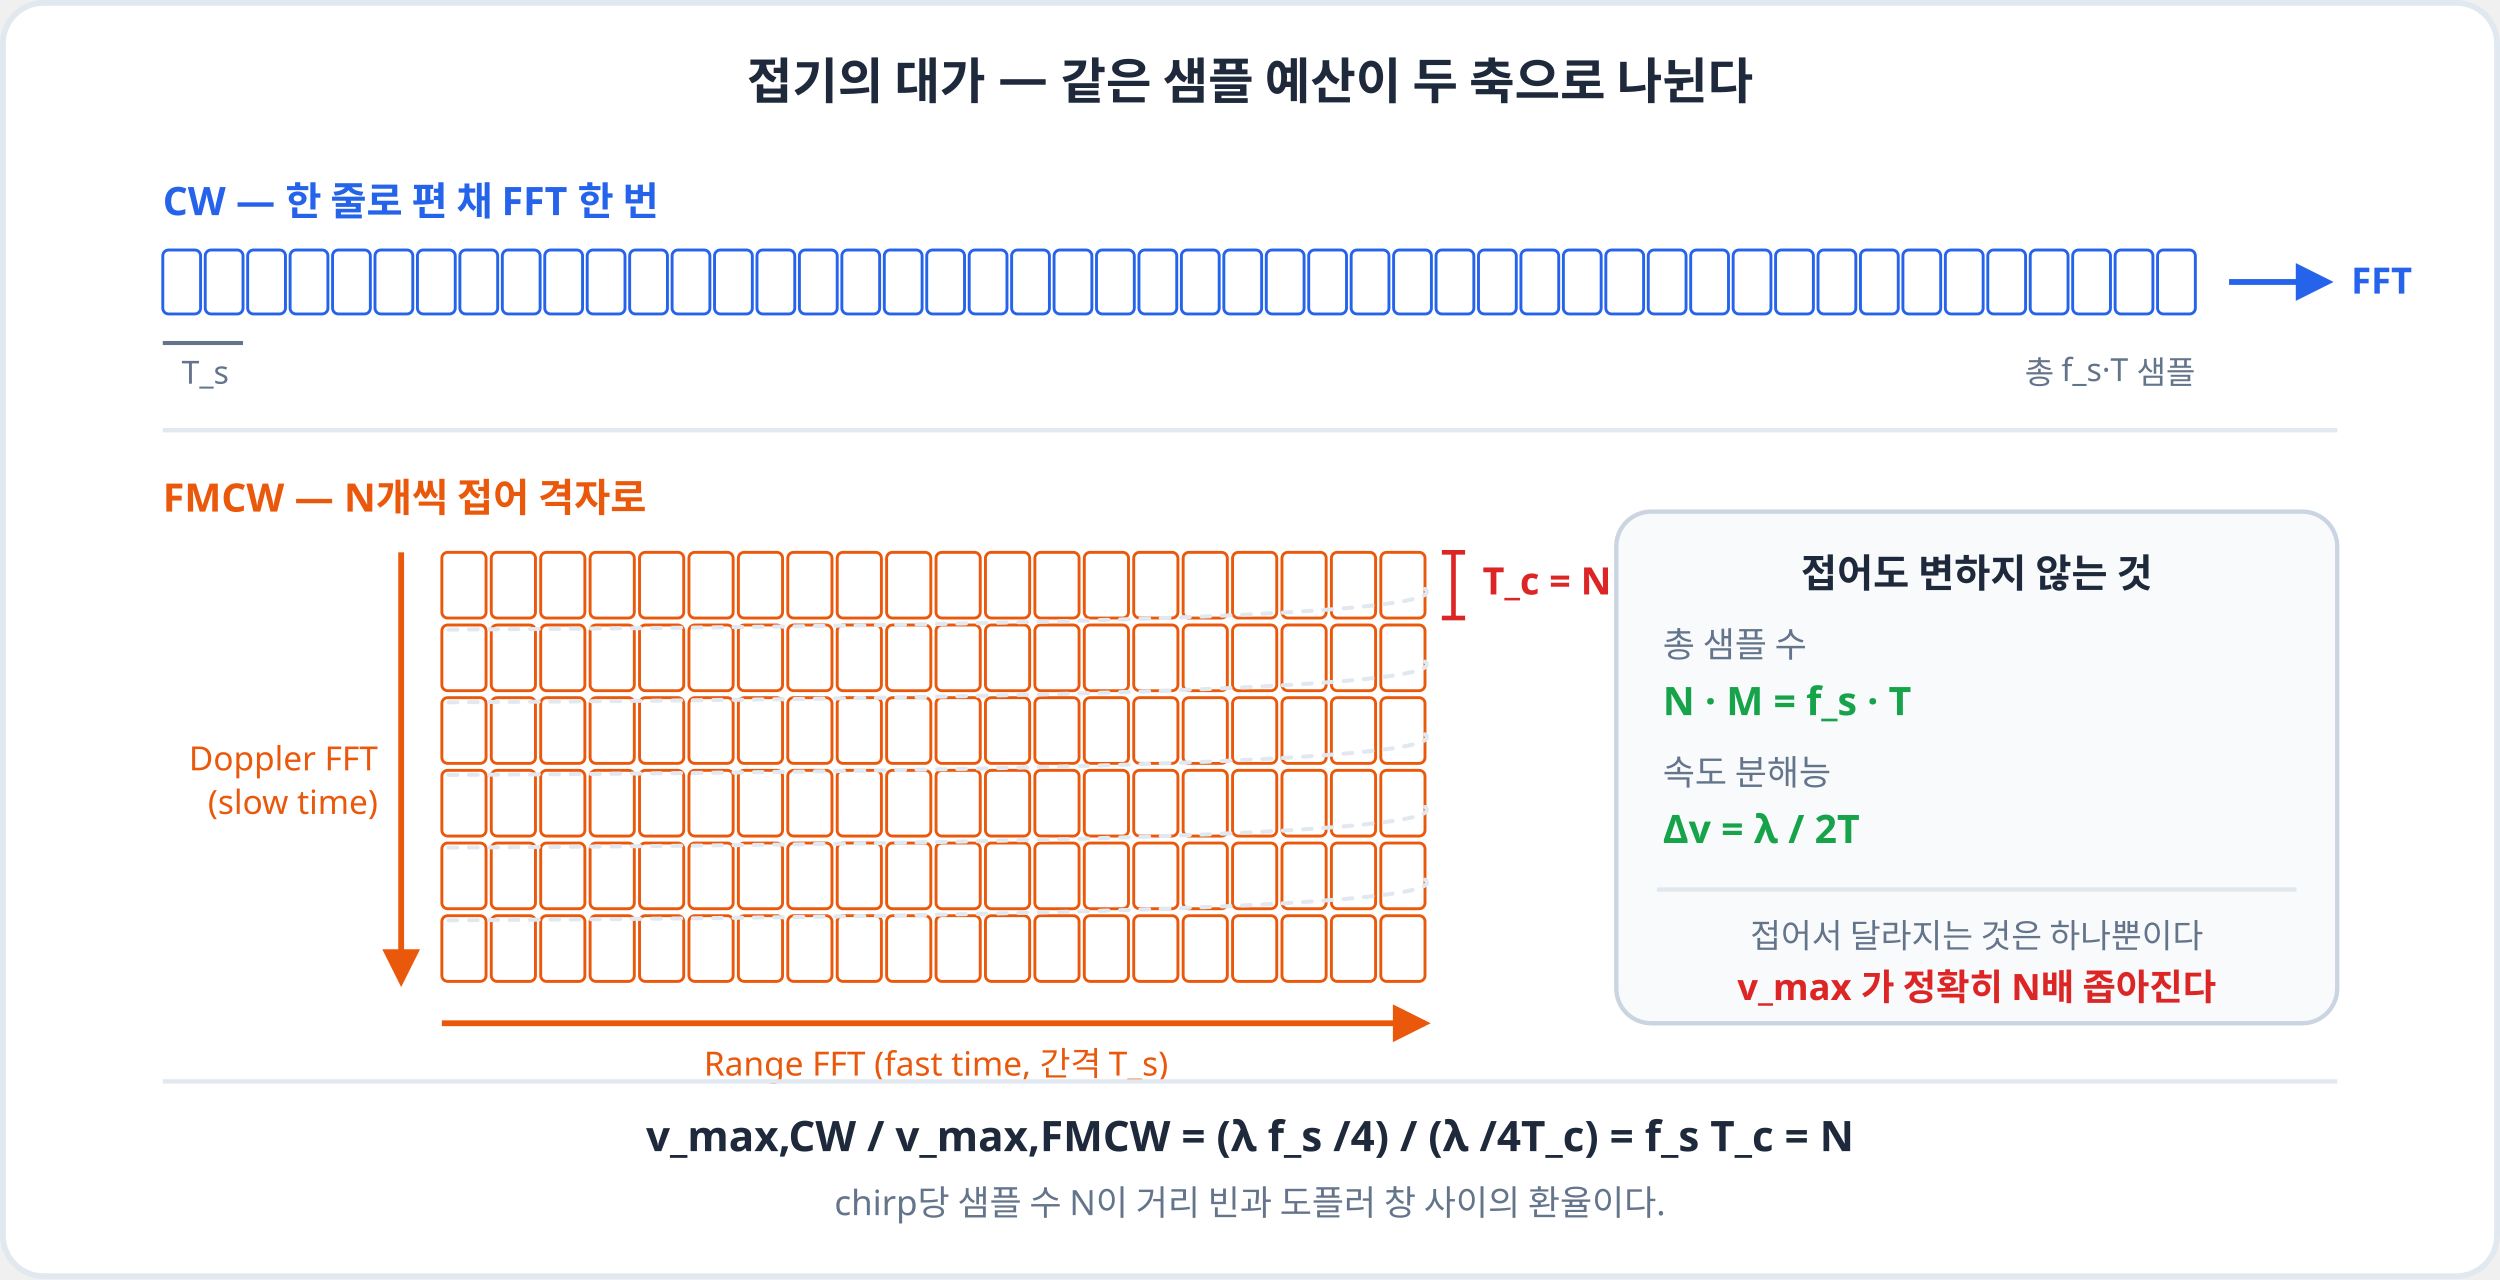
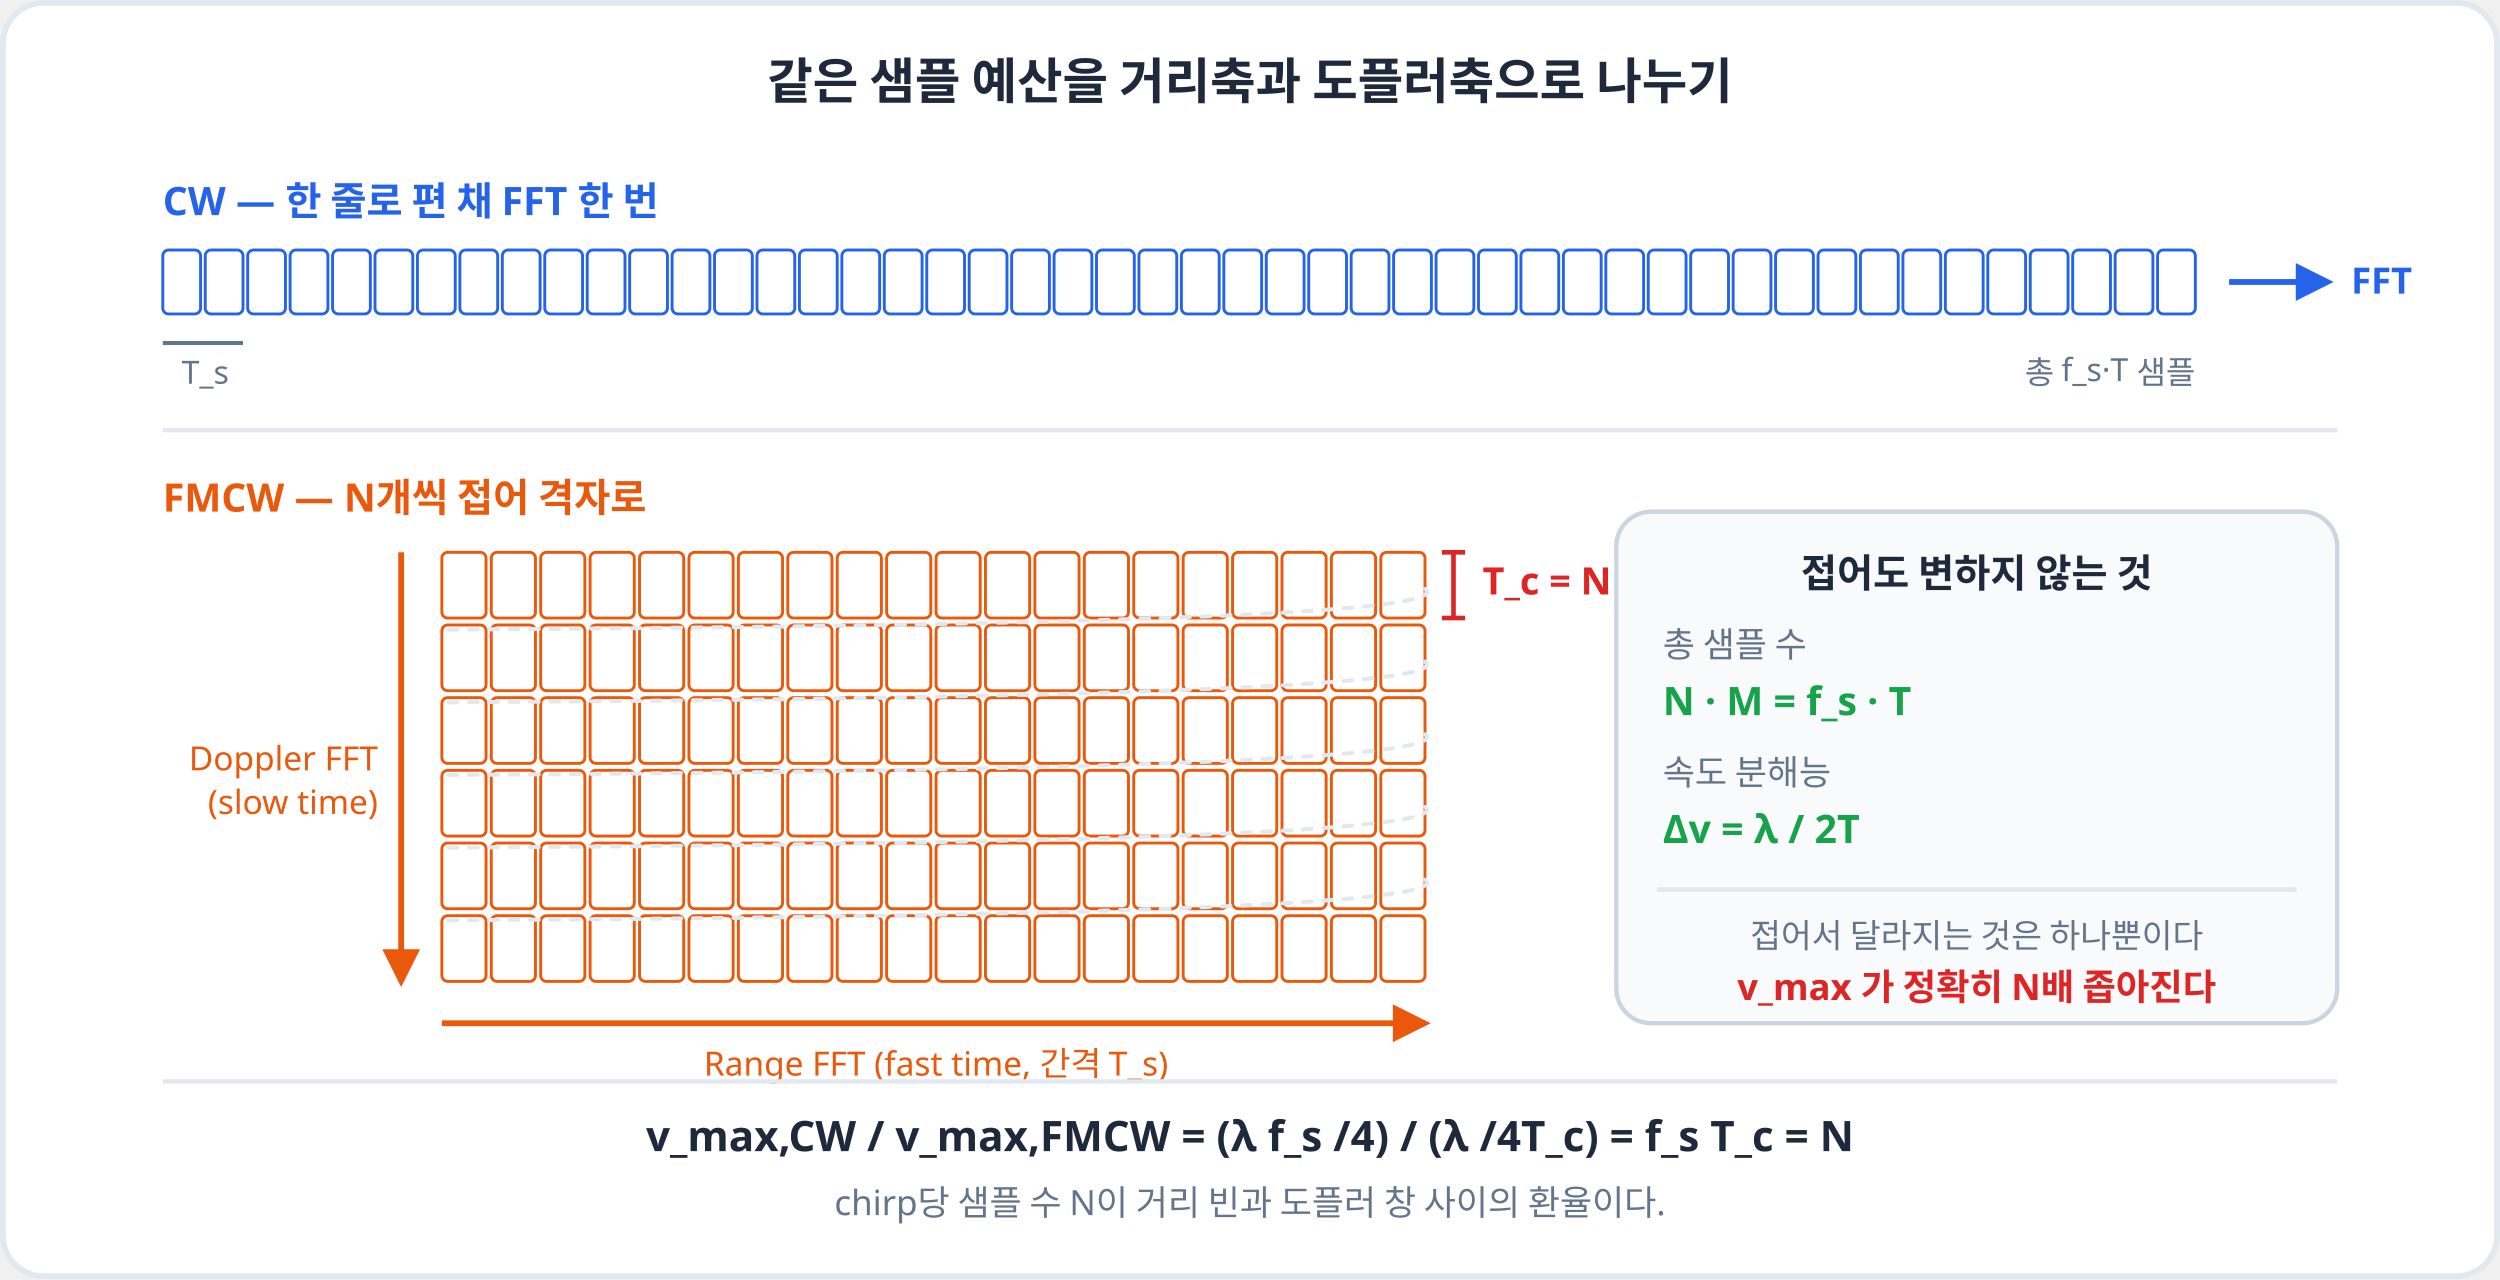
<svg xmlns="http://www.w3.org/2000/svg" viewBox="0 0 860 440" font-family="Segoe UI, Malgun Gothic, Apple SD Gothic Neo, sans-serif">
  <defs>
    <marker id="ar-mute" viewBox="0 0 10 10" refX="8.5" refY="5" markerWidth="6.5" markerHeight="6.5" orient="auto-start-reverse">
      <path d="M0,0 L10,5 L0,10 z" fill="#64748b" />
    </marker>
    <marker id="ar-blue" viewBox="0 0 10 10" refX="8.5" refY="5" markerWidth="6.5" markerHeight="6.5" orient="auto-start-reverse">
      <path d="M0,0 L10,5 L0,10 z" fill="#2563eb" />
    </marker>
    <marker id="ar-orange" viewBox="0 0 10 10" refX="8.5" refY="5" markerWidth="6.5" markerHeight="6.5" orient="auto-start-reverse">
      <path d="M0,0 L10,5 L0,10 z" fill="#ea580c" />
    </marker>
    <marker id="ar-green" viewBox="0 0 10 10" refX="8.5" refY="5" markerWidth="6.5" markerHeight="6.5" orient="auto-start-reverse">
      <path d="M0,0 L10,5 L0,10 z" fill="#16a34a" />
    </marker>
    <marker id="ar-red" viewBox="0 0 10 10" refX="8.5" refY="5" markerWidth="6.5" markerHeight="6.5" orient="auto-start-reverse">
      <path d="M0,0 L10,5 L0,10 z" fill="#dc2626" />
    </marker>
    <marker id="ar-violet" viewBox="0 0 10 10" refX="8.5" refY="5" markerWidth="6.5" markerHeight="6.5" orient="auto-start-reverse">
      <path d="M0,0 L10,5 L0,10 z" fill="#7c3aed" />
    </marker>
    <marker id="ar-axis" viewBox="0 0 10 10" refX="8.5" refY="5" markerWidth="6.5" markerHeight="6.5" orient="auto-start-reverse">
      <path d="M0,0 L10,5 L0,10 z" fill="#94a3b8" />
    </marker>
    <marker id="ar-sky" viewBox="0 0 10 10" refX="8.5" refY="5" markerWidth="6.5" markerHeight="6.5" orient="auto-start-reverse">
      <path d="M0,0 L10,5 L0,10 z" fill="#0284c7" />
    </marker>
  </defs>
  <rect x="1" y="1" width="858" height="438" rx="14" fill="#ffffff" stroke="#e2e8f0" stroke-width="2" />
-   <text x="430" y="34" font-size="17" fill="#1e293b" text-anchor="middle" font-weight="700">접기의 대가 — 같은 샘플 예산이 두 축으로 나뉜다</text>
+   <text x="430" y="34" font-size="17" fill="#1e293b" text-anchor="middle" font-weight="700">같은 샘플 예산을 거리축과 도플러축으로 나누기</text>
  <text x="56" y="74" font-size="13.5" fill="#2563eb" text-anchor="start" font-weight="700">CW — 한 줄로 편 채 FFT 한 번</text>
  <rect x="56" y="86" width="13" height="22" rx="2" fill="#ffffff" stroke="#2563eb" stroke-width="1" />
  <rect x="70.6" y="86" width="13" height="22" rx="2" fill="#ffffff" stroke="#2563eb" stroke-width="1" />
  <rect x="85.2" y="86" width="13" height="22" rx="2" fill="#ffffff" stroke="#2563eb" stroke-width="1" />
  <rect x="99.8" y="86" width="13" height="22" rx="2" fill="#ffffff" stroke="#2563eb" stroke-width="1" />
  <rect x="114.4" y="86" width="13" height="22" rx="2" fill="#ffffff" stroke="#2563eb" stroke-width="1" />
  <rect x="129" y="86" width="13" height="22" rx="2" fill="#ffffff" stroke="#2563eb" stroke-width="1" />
  <rect x="143.6" y="86" width="13" height="22" rx="2" fill="#ffffff" stroke="#2563eb" stroke-width="1" />
  <rect x="158.2" y="86" width="13" height="22" rx="2" fill="#ffffff" stroke="#2563eb" stroke-width="1" />
  <rect x="172.8" y="86" width="13" height="22" rx="2" fill="#ffffff" stroke="#2563eb" stroke-width="1" />
  <rect x="187.4" y="86" width="13" height="22" rx="2" fill="#ffffff" stroke="#2563eb" stroke-width="1" />
  <rect x="202" y="86" width="13" height="22" rx="2" fill="#ffffff" stroke="#2563eb" stroke-width="1" />
  <rect x="216.6" y="86" width="13" height="22" rx="2" fill="#ffffff" stroke="#2563eb" stroke-width="1" />
  <rect x="231.2" y="86" width="13" height="22" rx="2" fill="#ffffff" stroke="#2563eb" stroke-width="1" />
  <rect x="245.8" y="86" width="13" height="22" rx="2" fill="#ffffff" stroke="#2563eb" stroke-width="1" />
  <rect x="260.4" y="86" width="13" height="22" rx="2" fill="#ffffff" stroke="#2563eb" stroke-width="1" />
  <rect x="275" y="86" width="13" height="22" rx="2" fill="#ffffff" stroke="#2563eb" stroke-width="1" />
  <rect x="289.6" y="86" width="13" height="22" rx="2" fill="#ffffff" stroke="#2563eb" stroke-width="1" />
  <rect x="304.2" y="86" width="13" height="22" rx="2" fill="#ffffff" stroke="#2563eb" stroke-width="1" />
  <rect x="318.8" y="86" width="13" height="22" rx="2" fill="#ffffff" stroke="#2563eb" stroke-width="1" />
  <rect x="333.4" y="86" width="13" height="22" rx="2" fill="#ffffff" stroke="#2563eb" stroke-width="1" />
  <rect x="348" y="86" width="13" height="22" rx="2" fill="#ffffff" stroke="#2563eb" stroke-width="1" />
  <rect x="362.6" y="86" width="13" height="22" rx="2" fill="#ffffff" stroke="#2563eb" stroke-width="1" />
  <rect x="377.2" y="86" width="13" height="22" rx="2" fill="#ffffff" stroke="#2563eb" stroke-width="1" />
  <rect x="391.8" y="86" width="13" height="22" rx="2" fill="#ffffff" stroke="#2563eb" stroke-width="1" />
  <rect x="406.4" y="86" width="13" height="22" rx="2" fill="#ffffff" stroke="#2563eb" stroke-width="1" />
  <rect x="421" y="86" width="13" height="22" rx="2" fill="#ffffff" stroke="#2563eb" stroke-width="1" />
  <rect x="435.6" y="86" width="13" height="22" rx="2" fill="#ffffff" stroke="#2563eb" stroke-width="1" />
  <rect x="450.2" y="86" width="13" height="22" rx="2" fill="#ffffff" stroke="#2563eb" stroke-width="1" />
  <rect x="464.8" y="86" width="13" height="22" rx="2" fill="#ffffff" stroke="#2563eb" stroke-width="1" />
  <rect x="479.4" y="86" width="13" height="22" rx="2" fill="#ffffff" stroke="#2563eb" stroke-width="1" />
  <rect x="494" y="86" width="13" height="22" rx="2" fill="#ffffff" stroke="#2563eb" stroke-width="1" />
  <rect x="508.6" y="86" width="13" height="22" rx="2" fill="#ffffff" stroke="#2563eb" stroke-width="1" />
  <rect x="523.2" y="86" width="13" height="22" rx="2" fill="#ffffff" stroke="#2563eb" stroke-width="1" />
  <rect x="537.8" y="86" width="13" height="22" rx="2" fill="#ffffff" stroke="#2563eb" stroke-width="1" />
  <rect x="552.4" y="86" width="13" height="22" rx="2" fill="#ffffff" stroke="#2563eb" stroke-width="1" />
  <rect x="567" y="86" width="13" height="22" rx="2" fill="#ffffff" stroke="#2563eb" stroke-width="1" />
  <rect x="581.6" y="86" width="13" height="22" rx="2" fill="#ffffff" stroke="#2563eb" stroke-width="1" />
  <rect x="596.2" y="86" width="13" height="22" rx="2" fill="#ffffff" stroke="#2563eb" stroke-width="1" />
  <rect x="610.8" y="86" width="13" height="22" rx="2" fill="#ffffff" stroke="#2563eb" stroke-width="1" />
  <rect x="625.4" y="86" width="13" height="22" rx="2" fill="#ffffff" stroke="#2563eb" stroke-width="1" />
  <rect x="640" y="86" width="13" height="22" rx="2" fill="#ffffff" stroke="#2563eb" stroke-width="1" />
  <rect x="654.6" y="86" width="13" height="22" rx="2" fill="#ffffff" stroke="#2563eb" stroke-width="1" />
  <rect x="669.2" y="86" width="13" height="22" rx="2" fill="#ffffff" stroke="#2563eb" stroke-width="1" />
  <rect x="683.8" y="86" width="13" height="22" rx="2" fill="#ffffff" stroke="#2563eb" stroke-width="1" />
  <rect x="698.4" y="86" width="13" height="22" rx="2" fill="#ffffff" stroke="#2563eb" stroke-width="1" />
  <rect x="713" y="86" width="13" height="22" rx="2" fill="#ffffff" stroke="#2563eb" stroke-width="1" />
  <rect x="727.6" y="86" width="13" height="22" rx="2" fill="#ffffff" stroke="#2563eb" stroke-width="1" />
  <rect x="742.2" y="86" width="13" height="22" rx="2" fill="#ffffff" stroke="#2563eb" stroke-width="1" />
  <line x1="56" y1="118" x2="83.6" y2="118" stroke="#64748b" stroke-width="1.4" stroke-linecap="butt" />
  <text x="70.6" y="132" font-size="11" fill="#64748b" text-anchor="middle" font-weight="400">T_s</text>
  <text x="755.2" y="132" font-size="11" fill="#64748b" text-anchor="end" font-weight="400">총 f_s·T 샘플</text>
  <line x1="766.8" y1="97" x2="800.8" y2="97" stroke="#2563eb" stroke-width="2" stroke-linecap="butt" marker-end="url(#ar-blue)" />
  <text x="808.8" y="101" font-size="12.5" fill="#2563eb" text-anchor="start" font-weight="600">FFT</text>
  <line x1="56" y1="148" x2="804" y2="148" stroke="#e2e8f0" stroke-width="1.5" stroke-linecap="butt" />
  <text x="56" y="176" font-size="13.5" fill="#ea580c" text-anchor="start" font-weight="700">FMCW — N개씩 접어 격자로</text>
  <rect x="152" y="190" width="15.2" height="22.6" rx="2" fill="#ffffff" stroke="#ea580c" stroke-width="1" />
  <rect x="169" y="190" width="15.2" height="22.6" rx="2" fill="#ffffff" stroke="#ea580c" stroke-width="1" />
  <rect x="186" y="190" width="15.2" height="22.6" rx="2" fill="#ffffff" stroke="#ea580c" stroke-width="1" />
  <rect x="203" y="190" width="15.2" height="22.6" rx="2" fill="#ffffff" stroke="#ea580c" stroke-width="1" />
  <rect x="220" y="190" width="15.2" height="22.6" rx="2" fill="#ffffff" stroke="#ea580c" stroke-width="1" />
  <rect x="237" y="190" width="15.2" height="22.6" rx="2" fill="#ffffff" stroke="#ea580c" stroke-width="1" />
  <rect x="254" y="190" width="15.2" height="22.6" rx="2" fill="#ffffff" stroke="#ea580c" stroke-width="1" />
  <rect x="271" y="190" width="15.2" height="22.6" rx="2" fill="#ffffff" stroke="#ea580c" stroke-width="1" />
  <rect x="288" y="190" width="15.2" height="22.6" rx="2" fill="#ffffff" stroke="#ea580c" stroke-width="1" />
  <rect x="305" y="190" width="15.2" height="22.6" rx="2" fill="#ffffff" stroke="#ea580c" stroke-width="1" />
  <rect x="322" y="190" width="15.2" height="22.6" rx="2" fill="#ffffff" stroke="#ea580c" stroke-width="1" />
  <rect x="339" y="190" width="15.2" height="22.6" rx="2" fill="#ffffff" stroke="#ea580c" stroke-width="1" />
  <rect x="356" y="190" width="15.2" height="22.6" rx="2" fill="#ffffff" stroke="#ea580c" stroke-width="1" />
  <rect x="373" y="190" width="15.2" height="22.6" rx="2" fill="#ffffff" stroke="#ea580c" stroke-width="1" />
  <rect x="390" y="190" width="15.2" height="22.6" rx="2" fill="#ffffff" stroke="#ea580c" stroke-width="1" />
  <rect x="407" y="190" width="15.2" height="22.6" rx="2" fill="#ffffff" stroke="#ea580c" stroke-width="1" />
  <rect x="424" y="190" width="15.2" height="22.6" rx="2" fill="#ffffff" stroke="#ea580c" stroke-width="1" />
  <rect x="441" y="190" width="15.2" height="22.6" rx="2" fill="#ffffff" stroke="#ea580c" stroke-width="1" />
  <rect x="458" y="190" width="15.2" height="22.6" rx="2" fill="#ffffff" stroke="#ea580c" stroke-width="1" />
  <rect x="475" y="190" width="15.2" height="22.6" rx="2" fill="#ffffff" stroke="#ea580c" stroke-width="1" />
  <rect x="152" y="215" width="15.2" height="22.6" rx="2" fill="#ffffff" stroke="#ea580c" stroke-width="1" />
  <rect x="169" y="215" width="15.2" height="22.6" rx="2" fill="#ffffff" stroke="#ea580c" stroke-width="1" />
  <rect x="186" y="215" width="15.2" height="22.6" rx="2" fill="#ffffff" stroke="#ea580c" stroke-width="1" />
  <rect x="203" y="215" width="15.2" height="22.6" rx="2" fill="#ffffff" stroke="#ea580c" stroke-width="1" />
  <rect x="220" y="215" width="15.2" height="22.6" rx="2" fill="#ffffff" stroke="#ea580c" stroke-width="1" />
  <rect x="237" y="215" width="15.2" height="22.6" rx="2" fill="#ffffff" stroke="#ea580c" stroke-width="1" />
  <rect x="254" y="215" width="15.2" height="22.6" rx="2" fill="#ffffff" stroke="#ea580c" stroke-width="1" />
  <rect x="271" y="215" width="15.2" height="22.6" rx="2" fill="#ffffff" stroke="#ea580c" stroke-width="1" />
  <rect x="288" y="215" width="15.2" height="22.6" rx="2" fill="#ffffff" stroke="#ea580c" stroke-width="1" />
  <rect x="305" y="215" width="15.2" height="22.6" rx="2" fill="#ffffff" stroke="#ea580c" stroke-width="1" />
  <rect x="322" y="215" width="15.2" height="22.6" rx="2" fill="#ffffff" stroke="#ea580c" stroke-width="1" />
  <rect x="339" y="215" width="15.2" height="22.6" rx="2" fill="#ffffff" stroke="#ea580c" stroke-width="1" />
  <rect x="356" y="215" width="15.2" height="22.6" rx="2" fill="#ffffff" stroke="#ea580c" stroke-width="1" />
  <rect x="373" y="215" width="15.2" height="22.6" rx="2" fill="#ffffff" stroke="#ea580c" stroke-width="1" />
  <rect x="390" y="215" width="15.2" height="22.6" rx="2" fill="#ffffff" stroke="#ea580c" stroke-width="1" />
  <rect x="407" y="215" width="15.2" height="22.6" rx="2" fill="#ffffff" stroke="#ea580c" stroke-width="1" />
  <rect x="424" y="215" width="15.2" height="22.6" rx="2" fill="#ffffff" stroke="#ea580c" stroke-width="1" />
  <rect x="441" y="215" width="15.2" height="22.6" rx="2" fill="#ffffff" stroke="#ea580c" stroke-width="1" />
  <rect x="458" y="215" width="15.2" height="22.6" rx="2" fill="#ffffff" stroke="#ea580c" stroke-width="1" />
  <rect x="475" y="215" width="15.2" height="22.6" rx="2" fill="#ffffff" stroke="#ea580c" stroke-width="1" />
  <rect x="152" y="240" width="15.2" height="22.6" rx="2" fill="#ffffff" stroke="#ea580c" stroke-width="1" />
  <rect x="169" y="240" width="15.2" height="22.6" rx="2" fill="#ffffff" stroke="#ea580c" stroke-width="1" />
  <rect x="186" y="240" width="15.2" height="22.6" rx="2" fill="#ffffff" stroke="#ea580c" stroke-width="1" />
  <rect x="203" y="240" width="15.2" height="22.6" rx="2" fill="#ffffff" stroke="#ea580c" stroke-width="1" />
  <rect x="220" y="240" width="15.2" height="22.6" rx="2" fill="#ffffff" stroke="#ea580c" stroke-width="1" />
  <rect x="237" y="240" width="15.2" height="22.6" rx="2" fill="#ffffff" stroke="#ea580c" stroke-width="1" />
  <rect x="254" y="240" width="15.2" height="22.6" rx="2" fill="#ffffff" stroke="#ea580c" stroke-width="1" />
  <rect x="271" y="240" width="15.2" height="22.6" rx="2" fill="#ffffff" stroke="#ea580c" stroke-width="1" />
  <rect x="288" y="240" width="15.2" height="22.6" rx="2" fill="#ffffff" stroke="#ea580c" stroke-width="1" />
  <rect x="305" y="240" width="15.2" height="22.6" rx="2" fill="#ffffff" stroke="#ea580c" stroke-width="1" />
  <rect x="322" y="240" width="15.2" height="22.6" rx="2" fill="#ffffff" stroke="#ea580c" stroke-width="1" />
  <rect x="339" y="240" width="15.2" height="22.6" rx="2" fill="#ffffff" stroke="#ea580c" stroke-width="1" />
  <rect x="356" y="240" width="15.2" height="22.6" rx="2" fill="#ffffff" stroke="#ea580c" stroke-width="1" />
  <rect x="373" y="240" width="15.2" height="22.6" rx="2" fill="#ffffff" stroke="#ea580c" stroke-width="1" />
  <rect x="390" y="240" width="15.2" height="22.6" rx="2" fill="#ffffff" stroke="#ea580c" stroke-width="1" />
  <rect x="407" y="240" width="15.2" height="22.6" rx="2" fill="#ffffff" stroke="#ea580c" stroke-width="1" />
  <rect x="424" y="240" width="15.2" height="22.6" rx="2" fill="#ffffff" stroke="#ea580c" stroke-width="1" />
  <rect x="441" y="240" width="15.2" height="22.6" rx="2" fill="#ffffff" stroke="#ea580c" stroke-width="1" />
  <rect x="458" y="240" width="15.2" height="22.6" rx="2" fill="#ffffff" stroke="#ea580c" stroke-width="1" />
  <rect x="475" y="240" width="15.2" height="22.6" rx="2" fill="#ffffff" stroke="#ea580c" stroke-width="1" />
  <rect x="152" y="265" width="15.2" height="22.6" rx="2" fill="#ffffff" stroke="#ea580c" stroke-width="1" />
  <rect x="169" y="265" width="15.2" height="22.6" rx="2" fill="#ffffff" stroke="#ea580c" stroke-width="1" />
  <rect x="186" y="265" width="15.2" height="22.6" rx="2" fill="#ffffff" stroke="#ea580c" stroke-width="1" />
  <rect x="203" y="265" width="15.2" height="22.6" rx="2" fill="#ffffff" stroke="#ea580c" stroke-width="1" />
  <rect x="220" y="265" width="15.2" height="22.6" rx="2" fill="#ffffff" stroke="#ea580c" stroke-width="1" />
  <rect x="237" y="265" width="15.2" height="22.6" rx="2" fill="#ffffff" stroke="#ea580c" stroke-width="1" />
  <rect x="254" y="265" width="15.2" height="22.6" rx="2" fill="#ffffff" stroke="#ea580c" stroke-width="1" />
  <rect x="271" y="265" width="15.2" height="22.6" rx="2" fill="#ffffff" stroke="#ea580c" stroke-width="1" />
  <rect x="288" y="265" width="15.2" height="22.6" rx="2" fill="#ffffff" stroke="#ea580c" stroke-width="1" />
  <rect x="305" y="265" width="15.2" height="22.6" rx="2" fill="#ffffff" stroke="#ea580c" stroke-width="1" />
  <rect x="322" y="265" width="15.2" height="22.6" rx="2" fill="#ffffff" stroke="#ea580c" stroke-width="1" />
  <rect x="339" y="265" width="15.2" height="22.6" rx="2" fill="#ffffff" stroke="#ea580c" stroke-width="1" />
  <rect x="356" y="265" width="15.2" height="22.6" rx="2" fill="#ffffff" stroke="#ea580c" stroke-width="1" />
  <rect x="373" y="265" width="15.2" height="22.6" rx="2" fill="#ffffff" stroke="#ea580c" stroke-width="1" />
  <rect x="390" y="265" width="15.2" height="22.6" rx="2" fill="#ffffff" stroke="#ea580c" stroke-width="1" />
  <rect x="407" y="265" width="15.2" height="22.6" rx="2" fill="#ffffff" stroke="#ea580c" stroke-width="1" />
  <rect x="424" y="265" width="15.2" height="22.6" rx="2" fill="#ffffff" stroke="#ea580c" stroke-width="1" />
  <rect x="441" y="265" width="15.2" height="22.6" rx="2" fill="#ffffff" stroke="#ea580c" stroke-width="1" />
  <rect x="458" y="265" width="15.2" height="22.6" rx="2" fill="#ffffff" stroke="#ea580c" stroke-width="1" />
  <rect x="475" y="265" width="15.2" height="22.6" rx="2" fill="#ffffff" stroke="#ea580c" stroke-width="1" />
  <rect x="152" y="290" width="15.2" height="22.6" rx="2" fill="#ffffff" stroke="#ea580c" stroke-width="1" />
  <rect x="169" y="290" width="15.2" height="22.6" rx="2" fill="#ffffff" stroke="#ea580c" stroke-width="1" />
  <rect x="186" y="290" width="15.2" height="22.6" rx="2" fill="#ffffff" stroke="#ea580c" stroke-width="1" />
  <rect x="203" y="290" width="15.2" height="22.6" rx="2" fill="#ffffff" stroke="#ea580c" stroke-width="1" />
  <rect x="220" y="290" width="15.2" height="22.6" rx="2" fill="#ffffff" stroke="#ea580c" stroke-width="1" />
  <rect x="237" y="290" width="15.2" height="22.6" rx="2" fill="#ffffff" stroke="#ea580c" stroke-width="1" />
  <rect x="254" y="290" width="15.2" height="22.6" rx="2" fill="#ffffff" stroke="#ea580c" stroke-width="1" />
  <rect x="271" y="290" width="15.2" height="22.6" rx="2" fill="#ffffff" stroke="#ea580c" stroke-width="1" />
  <rect x="288" y="290" width="15.2" height="22.6" rx="2" fill="#ffffff" stroke="#ea580c" stroke-width="1" />
  <rect x="305" y="290" width="15.2" height="22.6" rx="2" fill="#ffffff" stroke="#ea580c" stroke-width="1" />
  <rect x="322" y="290" width="15.2" height="22.6" rx="2" fill="#ffffff" stroke="#ea580c" stroke-width="1" />
  <rect x="339" y="290" width="15.2" height="22.6" rx="2" fill="#ffffff" stroke="#ea580c" stroke-width="1" />
  <rect x="356" y="290" width="15.2" height="22.6" rx="2" fill="#ffffff" stroke="#ea580c" stroke-width="1" />
  <rect x="373" y="290" width="15.2" height="22.6" rx="2" fill="#ffffff" stroke="#ea580c" stroke-width="1" />
  <rect x="390" y="290" width="15.2" height="22.6" rx="2" fill="#ffffff" stroke="#ea580c" stroke-width="1" />
  <rect x="407" y="290" width="15.2" height="22.6" rx="2" fill="#ffffff" stroke="#ea580c" stroke-width="1" />
  <rect x="424" y="290" width="15.2" height="22.6" rx="2" fill="#ffffff" stroke="#ea580c" stroke-width="1" />
  <rect x="441" y="290" width="15.2" height="22.6" rx="2" fill="#ffffff" stroke="#ea580c" stroke-width="1" />
  <rect x="458" y="290" width="15.2" height="22.6" rx="2" fill="#ffffff" stroke="#ea580c" stroke-width="1" />
  <rect x="475" y="290" width="15.2" height="22.6" rx="2" fill="#ffffff" stroke="#ea580c" stroke-width="1" />
  <rect x="152" y="315" width="15.2" height="22.6" rx="2" fill="#ffffff" stroke="#ea580c" stroke-width="1" />
  <rect x="169" y="315" width="15.2" height="22.6" rx="2" fill="#ffffff" stroke="#ea580c" stroke-width="1" />
  <rect x="186" y="315" width="15.2" height="22.6" rx="2" fill="#ffffff" stroke="#ea580c" stroke-width="1" />
  <rect x="203" y="315" width="15.2" height="22.6" rx="2" fill="#ffffff" stroke="#ea580c" stroke-width="1" />
  <rect x="220" y="315" width="15.2" height="22.6" rx="2" fill="#ffffff" stroke="#ea580c" stroke-width="1" />
  <rect x="237" y="315" width="15.2" height="22.6" rx="2" fill="#ffffff" stroke="#ea580c" stroke-width="1" />
  <rect x="254" y="315" width="15.2" height="22.6" rx="2" fill="#ffffff" stroke="#ea580c" stroke-width="1" />
  <rect x="271" y="315" width="15.2" height="22.6" rx="2" fill="#ffffff" stroke="#ea580c" stroke-width="1" />
  <rect x="288" y="315" width="15.2" height="22.6" rx="2" fill="#ffffff" stroke="#ea580c" stroke-width="1" />
  <rect x="305" y="315" width="15.2" height="22.6" rx="2" fill="#ffffff" stroke="#ea580c" stroke-width="1" />
  <rect x="322" y="315" width="15.2" height="22.6" rx="2" fill="#ffffff" stroke="#ea580c" stroke-width="1" />
  <rect x="339" y="315" width="15.2" height="22.6" rx="2" fill="#ffffff" stroke="#ea580c" stroke-width="1" />
  <rect x="356" y="315" width="15.2" height="22.6" rx="2" fill="#ffffff" stroke="#ea580c" stroke-width="1" />
  <rect x="373" y="315" width="15.2" height="22.6" rx="2" fill="#ffffff" stroke="#ea580c" stroke-width="1" />
  <rect x="390" y="315" width="15.2" height="22.6" rx="2" fill="#ffffff" stroke="#ea580c" stroke-width="1" />
  <rect x="407" y="315" width="15.2" height="22.6" rx="2" fill="#ffffff" stroke="#ea580c" stroke-width="1" />
  <rect x="424" y="315" width="15.2" height="22.6" rx="2" fill="#ffffff" stroke="#ea580c" stroke-width="1" />
  <rect x="441" y="315" width="15.2" height="22.6" rx="2" fill="#ffffff" stroke="#ea580c" stroke-width="1" />
  <rect x="458" y="315" width="15.2" height="22.6" rx="2" fill="#ffffff" stroke="#ea580c" stroke-width="1" />
  <rect x="475" y="315" width="15.2" height="22.6" rx="2" fill="#ffffff" stroke="#ea580c" stroke-width="1" />
  <path d="M490.2,202.6 Q506,214.6 152,216.6" fill="none" stroke="#e2e8f0" stroke-width="1.4" stroke-linecap="round" stroke-linejoin="round" stroke-dasharray="3 4" />
  <path d="M490.2,227.6 Q506,239.6 152,241.6" fill="none" stroke="#e2e8f0" stroke-width="1.4" stroke-linecap="round" stroke-linejoin="round" stroke-dasharray="3 4" />
  <path d="M490.2,252.6 Q506,264.6 152,266.6" fill="none" stroke="#e2e8f0" stroke-width="1.4" stroke-linecap="round" stroke-linejoin="round" stroke-dasharray="3 4" />
  <path d="M490.2,277.6 Q506,289.6 152,291.6" fill="none" stroke="#e2e8f0" stroke-width="1.4" stroke-linecap="round" stroke-linejoin="round" stroke-dasharray="3 4" />
  <path d="M490.2,302.6 Q506,314.6 152,316.6" fill="none" stroke="#e2e8f0" stroke-width="1.4" stroke-linecap="round" stroke-linejoin="round" stroke-dasharray="3 4" />
  <line x1="152" y1="352" x2="490.2" y2="352" stroke="#ea580c" stroke-width="2" stroke-linecap="butt" marker-end="url(#ar-orange)" />
  <text x="322" y="370" font-size="11.5" fill="#ea580c" text-anchor="middle" font-weight="400">Range FFT  (fast time, 간격 T_s)</text>
  <line x1="138" y1="190" x2="138" y2="337.6" stroke="#ea580c" stroke-width="2" stroke-linecap="butt" marker-end="url(#ar-orange)" />
  <text x="130" y="265" font-size="11.5" fill="#ea580c" text-anchor="end" font-weight="400">Doppler FFT</text>
  <text x="130" y="280" font-size="11.5" fill="#ea580c" text-anchor="end" font-weight="400">(slow time)</text>
  <line x1="500" y1="190" x2="500" y2="212.6" stroke="#dc2626" stroke-width="1.6" stroke-linecap="butt" />
  <line x1="496" y1="190" x2="504" y2="190" stroke="#dc2626" stroke-width="1.6" stroke-linecap="butt" />
  <line x1="496" y1="212.6" x2="504" y2="212.6" stroke="#dc2626" stroke-width="1.6" stroke-linecap="butt" />
  <text x="510" y="204.5" font-size="13" fill="#dc2626" text-anchor="start" font-weight="700">T_c = N · T_s</text>
  <rect x="556" y="176" width="248" height="176" rx="12" fill="#f8fafc" stroke="#cbd5e1" stroke-width="1.5" />
  <text x="680" y="202" font-size="13.5" fill="#1e293b" text-anchor="middle" font-weight="700">접어도 변하지 않는 것</text>
  <text x="572" y="226" font-size="12" fill="#64748b" text-anchor="start" font-weight="400">총 샘플 수</text>
  <text x="572" y="246" font-size="13.5" fill="#16a34a" text-anchor="start" font-weight="700">N · M = f_s · T</text>
  <text x="572" y="270" font-size="12" fill="#64748b" text-anchor="start" font-weight="400">속도 분해능</text>
  <text x="572" y="290" font-size="13.5" fill="#16a34a" text-anchor="start" font-weight="700">Δv = λ / 2T</text>
  <line x1="570" y1="306" x2="790" y2="306" stroke="#e2e8f0" stroke-width="1.5" stroke-linecap="butt" />
  <text x="680" y="326" font-size="11.5" fill="#64748b" text-anchor="middle" font-weight="400">접어서 달라지는 것은 하나뿐이다</text>
  <text x="680" y="344" font-size="12.5" fill="#dc2626" text-anchor="middle" font-weight="700">v_max 가 정확히 N배 좁아진다</text>
  <line x1="56" y1="372" x2="804" y2="372" stroke="#e2e8f0" stroke-width="1.5" stroke-linecap="butt" />
  <text x="430" y="396" font-size="14.5" fill="#1e293b" text-anchor="middle" font-weight="700">v_max,CW / v_max,FMCW  =  (λ f_s /4) / (λ /4T_c)  =  f_s T_c  =  N</text>
  <text x="430" y="418" font-size="12" fill="#64748b" text-anchor="middle" font-weight="400">chirp당 샘플 수 N이 거리 빈과 도플러 창 사이의 환율이다.</text>
</svg>
